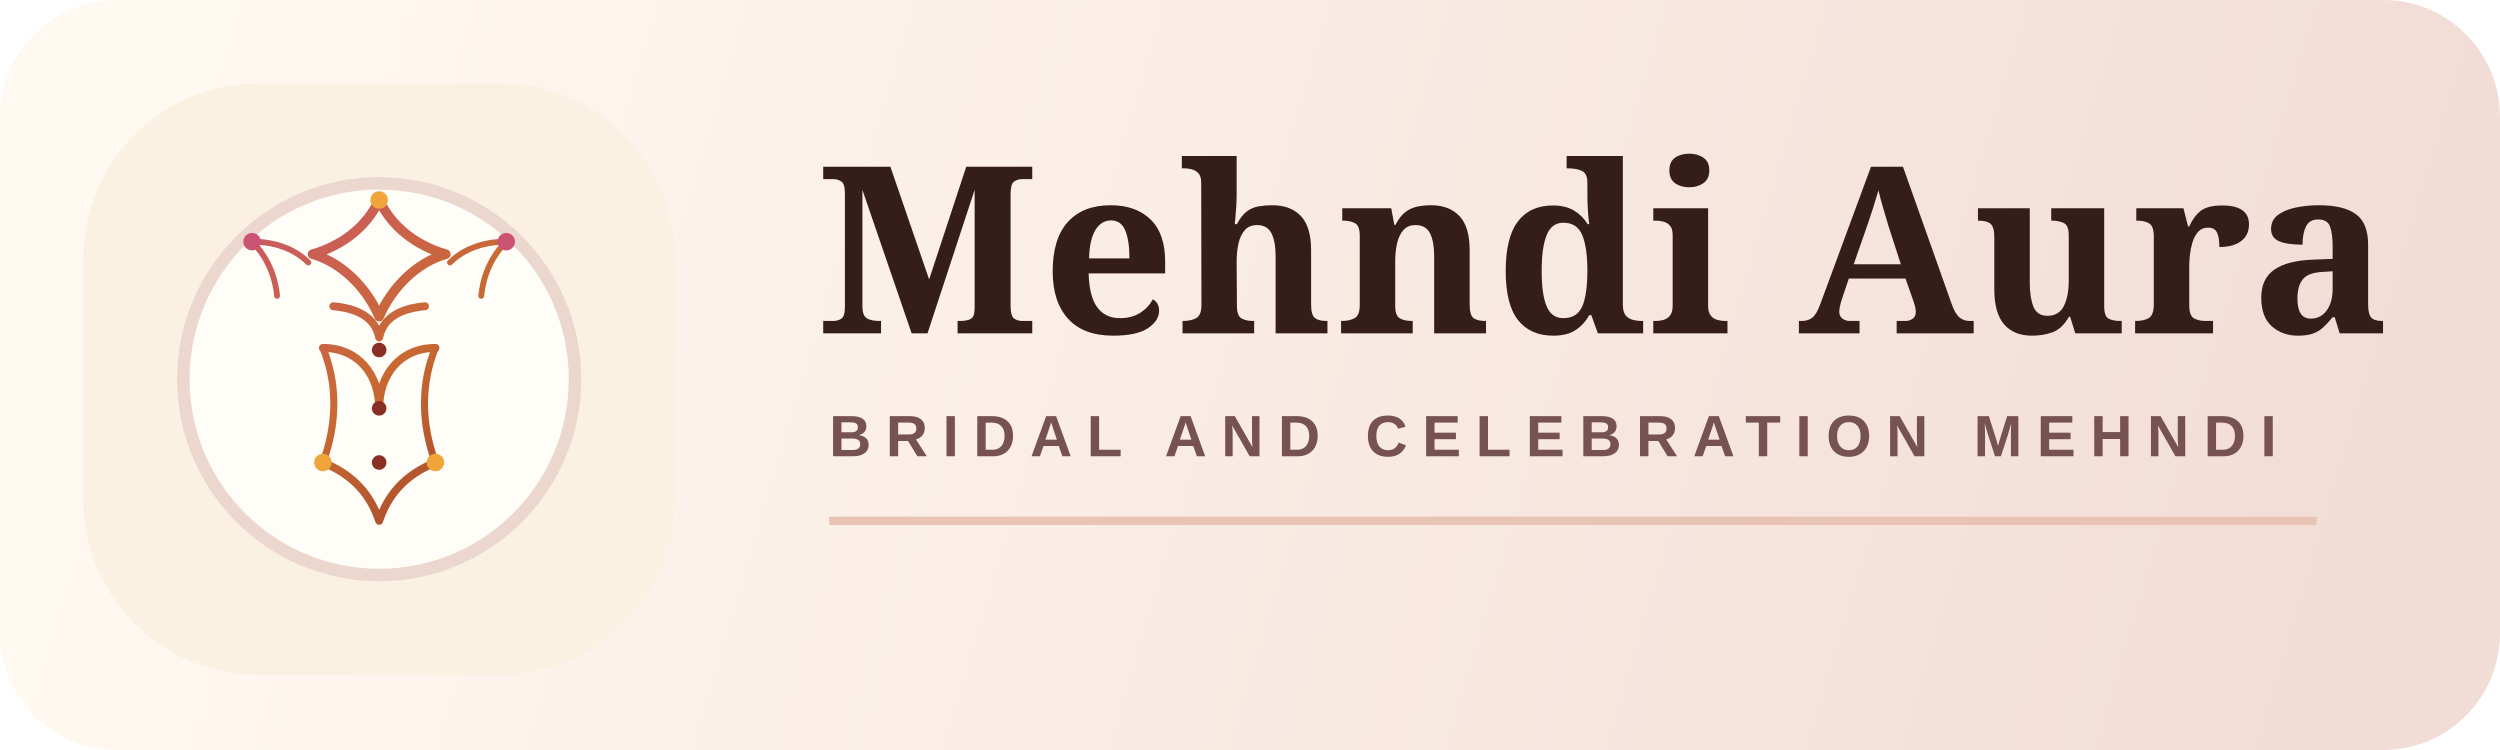
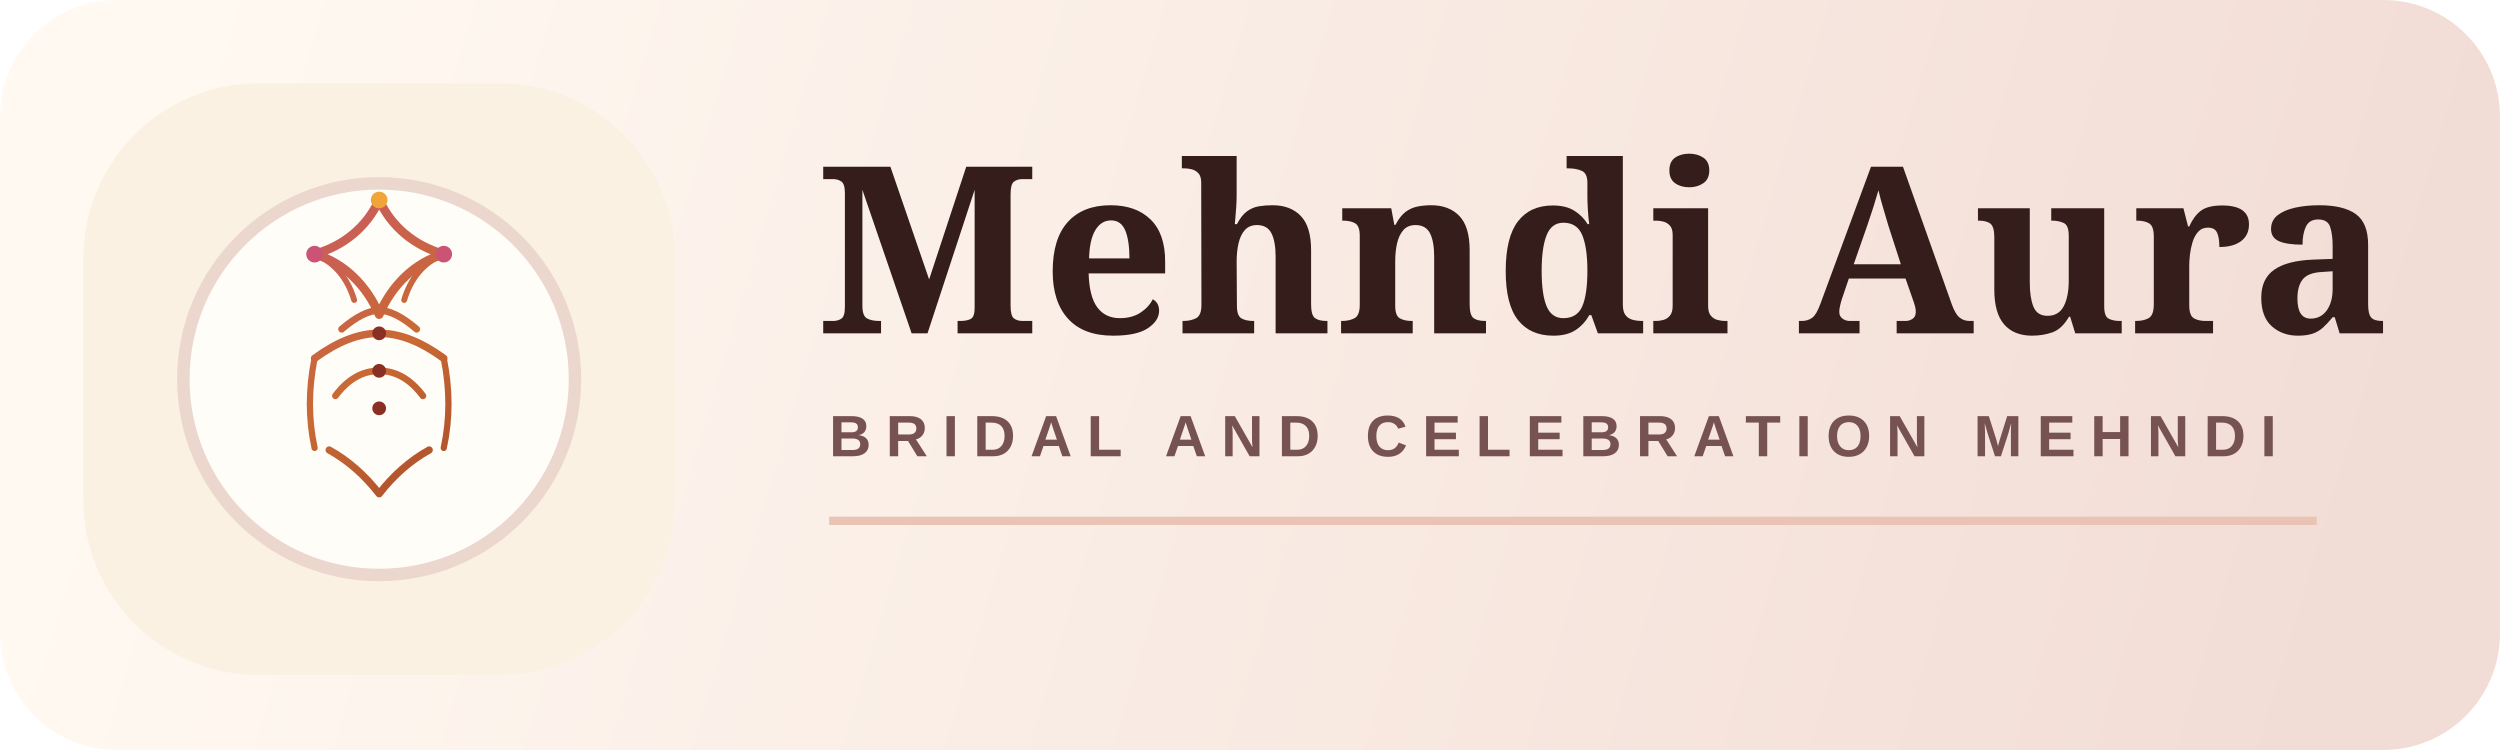
<svg xmlns="http://www.w3.org/2000/svg" width="1200" height="360" viewBox="0 0 1200 360" fill="none">
  <defs>
    <linearGradient id="bg" x1="86" y1="32" x2="1110" y2="336" gradientUnits="userSpaceOnUse">
      <stop stop-color="#FFF9F2" />
      <stop offset="0.58" stop-color="#F8E9E1" />
      <stop offset="1" stop-color="#F2DDD6" />
    </linearGradient>
-     <linearGradient id="ink" x1="102" y1="84" x2="280" y2="286" gradientUnits="userSpaceOnUse">
+     <linearGradient id="ink" x1="108" y1="86" x2="272" y2="286" gradientUnits="userSpaceOnUse">
      <stop stop-color="#CB5475" />
-       <stop offset="0.46" stop-color="#C96A33" />
+       <stop offset="0.45" stop-color="#C96A33" />
      <stop offset="1" stop-color="#8A2F24" />
    </linearGradient>
  </defs>
  <rect width="1200" height="360" rx="56" fill="url(#bg)" />
  <rect x="40" y="40" width="284" height="284" rx="84" fill="#FBF1E3" />
  <circle cx="182" cy="182" r="94" fill="#FFFDF8" stroke="#ECD7CF" stroke-width="6" />
-   <g stroke="url(#ink)" stroke-linecap="round" stroke-linejoin="round">
-     <path d="M182 96C188 109 200 118 214 122C200 126 188 138 182 152C176 138 164 126 150 122C164 118 176 109 182 96Z" stroke-width="4.6" />
-     <path d="M148 126C141 119 131 116 121 116C128 123 132 132 133 142" stroke-width="2.8" />
-     <path d="M216 126C223 119 233 116 243 116C236 123 232 132 231 142" stroke-width="2.8" />
-     <path d="M160 147C171 148 180 152 182 162C184 152 193 148 204 147" stroke-width="3.8" />
-     <path d="M155 167C172 167 182 180 182 196C182 180 192 167 209 167" stroke-width="3.8" />
-     <path d="M155 167C162 184 162 203 155 222" stroke-width="3.4" />
-     <path d="M209 167C202 184 202 203 209 222" stroke-width="3.4" />
-     <path d="M155 222C170 228 178 238 182 250C186 238 194 228 209 222" stroke-width="3.8" />
+   <g stroke="url(#ink)" stroke-linecap="round" stroke-linejoin="round" fill="none">
+     <path d="M182 96C188 109 199 118 213 122C199 126 188 137 182 151C176 137 165 126 151 122C165 118 176 109 182 96Z" stroke-width="4.2" />
+     <path d="M151 122C161 126 167 134 170 144" stroke-width="2.8" />
+     <path d="M213 122C203 126 197 134 194 144" stroke-width="2.8" />
+     <path d="M164 158C171 152 177 149 182 149C187 149 193 152 200 158" stroke-width="3.3" />
+     <path d="M151 172C162 164 172 160 182 160C192 160 202 164 213 172" stroke-width="3.6" />
+     <path d="M161 190C167 182 174 178 182 178C190 178 197 182 203 190" stroke-width="3.2" />
+     <path d="M151 172C148 187 148 201 151 215" stroke-width="3" />
+     <path d="M213 172C216 187 216 201 213 215" stroke-width="3" />
+     <path d="M158 216C167 221 175 228 182 237C189 228 197 221 206 216" stroke-width="3.5" />
  </g>
  <g fill="#8A2F24">
-     <circle cx="182" cy="168" r="3.5" />
-     <circle cx="182" cy="196" r="3.5" />
-     <circle cx="182" cy="222" r="3.5" />
+     <circle cx="182" cy="160" r="3.3" />
+     <circle cx="182" cy="178" r="3.3" />
+     <circle cx="182" cy="196" r="3.3" />
  </g>
  <g fill="#CB5475">
-     <circle cx="121" cy="116" r="4.2" />
-     <circle cx="243" cy="116" r="4.2" />
+     <circle cx="151" cy="122" r="4" />
+     <circle cx="213" cy="122" r="4" />
  </g>
  <g fill="#EFA53A">
-     <circle cx="182" cy="96" r="4.2" />
-     <circle cx="155" cy="222" r="4.2" />
-     <circle cx="209" cy="222" r="4.2" />
+     <circle cx="182" cy="96" r="4" />
  </g>
  <text x="392" y="160" fill="#341D1B" font-family="'Cormorant Garamond', Georgia, serif" font-size="112" font-weight="700" letter-spacing="1.4">Mehndi Aura</text>
  <text x="398" y="219" fill="#765352" font-family="'Manrope', Arial, sans-serif" font-size="28" font-weight="600" letter-spacing="7">BRIDAL AND CELEBRATION MEHNDI</text>
  <path d="M398 250H1112" stroke="#E9C3B4" stroke-width="4" />
</svg>
